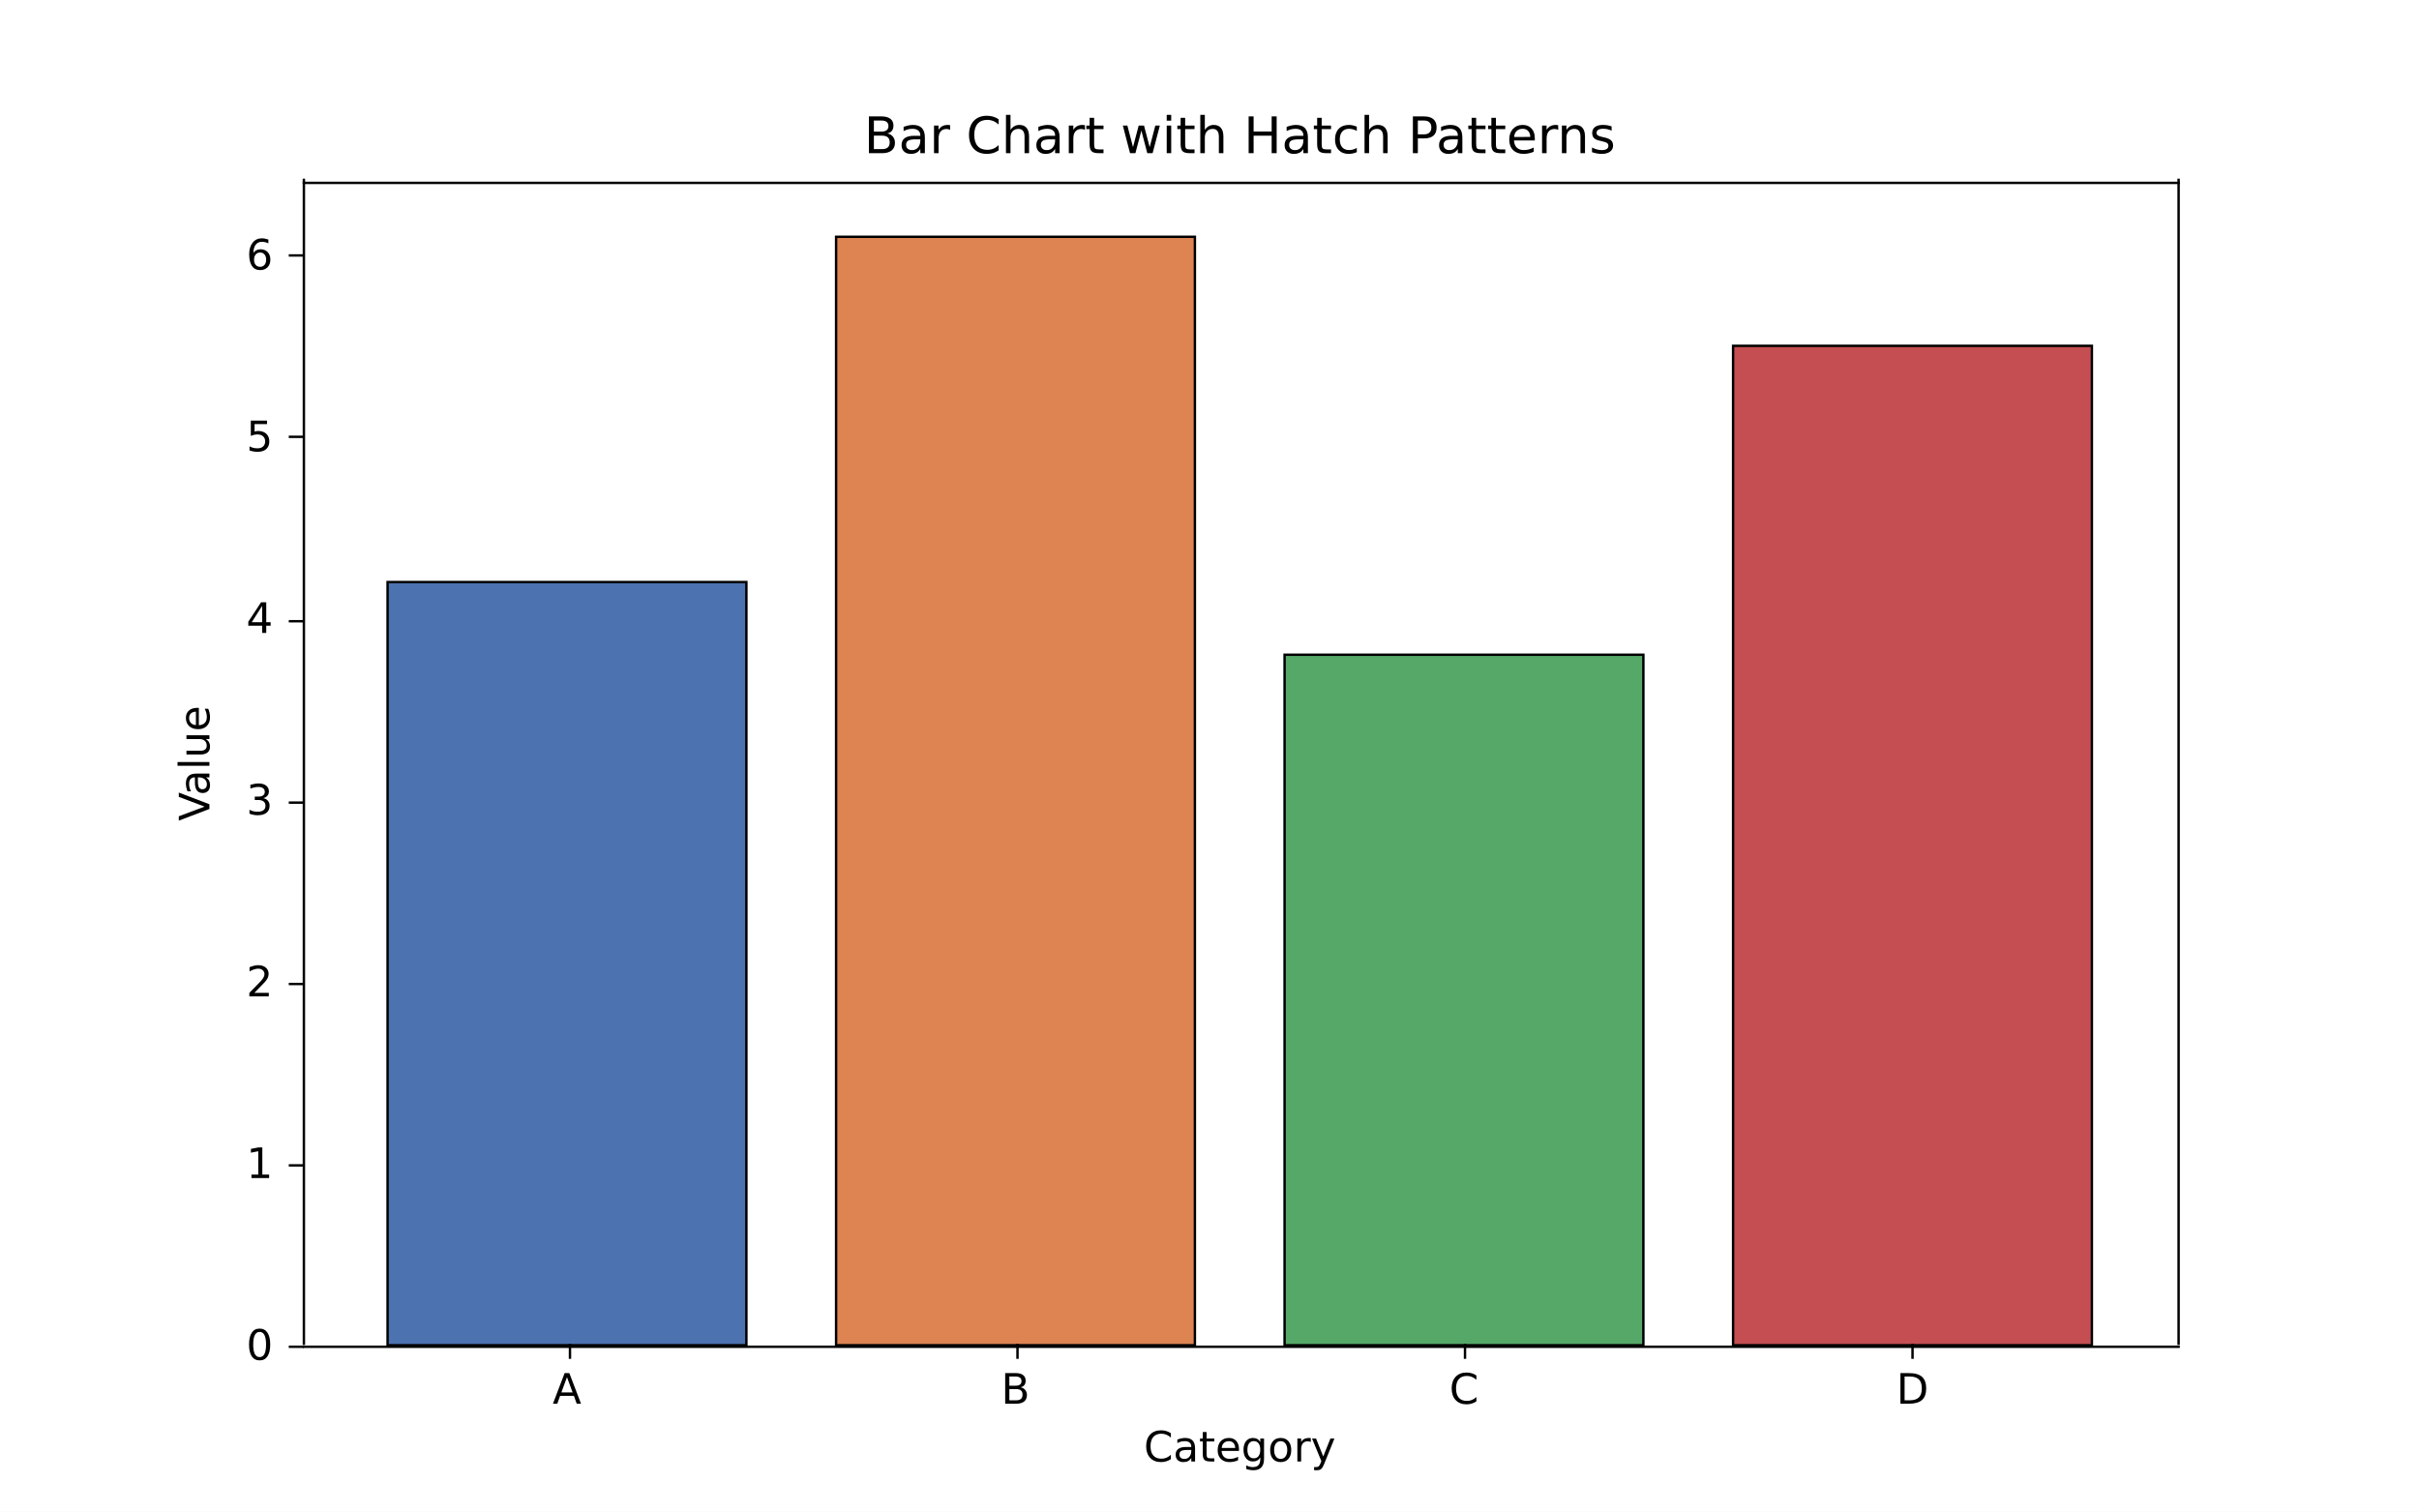
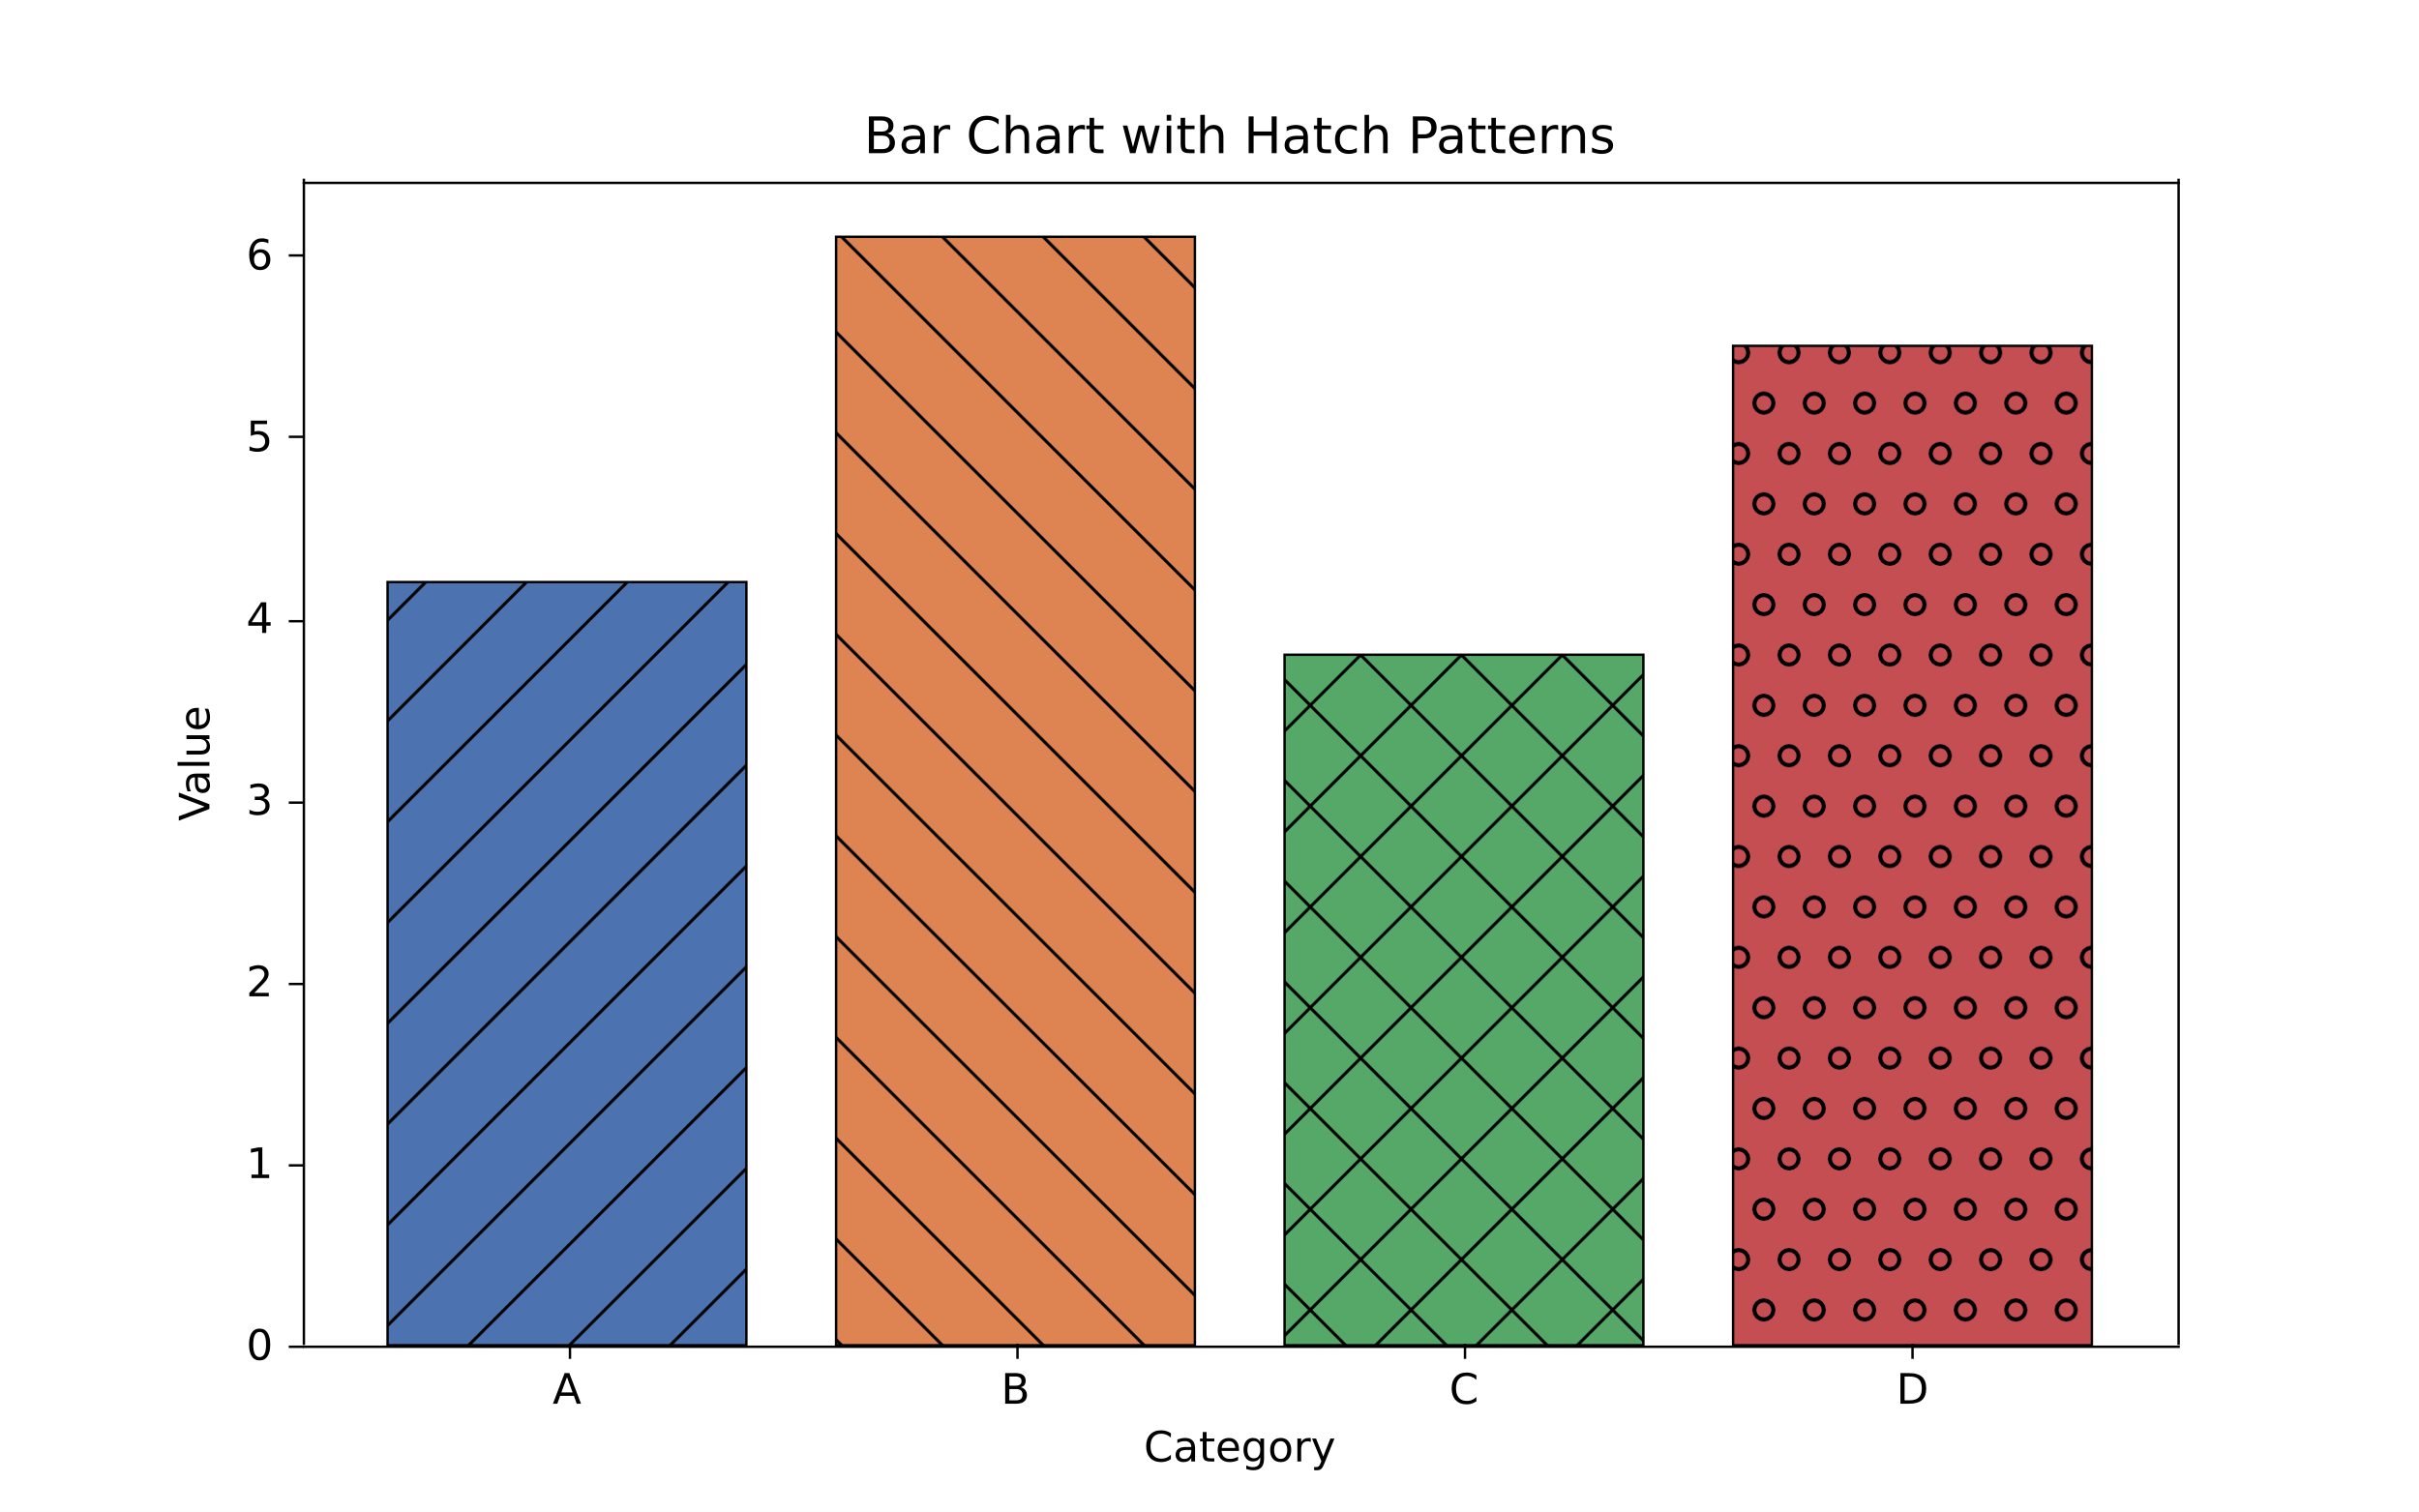
<svg xmlns="http://www.w3.org/2000/svg" width="800" height="500" viewBox="0 0 800 500">
  <defs>
- </defs>
+     <pattern id="hatch-1" patternUnits="userSpaceOnUse" width="100.00" height="100.00">
+       <path d="M 3.00 0.00 L 2.77 1.15 L 2.12 2.12 L 1.15 2.77 L 0.00 3.00 L -1.15 2.77 L -2.12 2.12 L -2.77 1.15 L -3.00 0.00 L -2.77 -1.15 L -2.12 -2.12 L -1.15 -2.77 L -0.00 -3.00 L 1.15 -2.77 L 2.12 -2.12 L 2.77 -1.15 Z M 3.33 0.00 L 3.08 1.28 L 2.36 2.36 L 1.28 3.08 L 0.00 3.33 L -1.28 3.08 L -2.36 2.36 L -3.08 1.28 L -3.33 0.00 L -3.08 -1.28 L -2.36 -2.36 L -1.28 -3.08 L -0.00 -3.33 L 1.28 -3.08 L 2.36 -2.36 L 3.08 -1.28 Z M 19.67 0.00 L 19.44 1.15 L 18.79 2.12 L 17.81 2.77 L 16.67 3.00 L 15.52 2.77 L 14.55 2.12 L 13.90 1.15 L 13.67 0.00 L 13.90 -1.15 L 14.55 -2.12 L 15.52 -2.77 L 16.67 -3.00 L 17.81 -2.77 L 18.79 -2.12 L 19.44 -1.15 Z M 20.00 0.00 L 19.75 1.28 L 19.02 2.36 L 17.94 3.08 L 16.67 3.33 L 15.39 3.08 L 14.31 2.36 L 13.59 1.28 L 13.33 0.00 L 13.59 -1.28 L 14.31 -2.36 L 15.39 -3.08 L 16.67 -3.33 L 17.94 -3.08 L 19.02 -2.36 L 19.75 -1.28 Z M 36.33 0.00 L 36.10 1.15 L 35.45 2.12 L 34.48 2.77 L 33.33 3.00 L 32.19 2.77 L 31.21 2.12 L 30.56 1.15 L 30.33 0.00 L 30.56 -1.15 L 31.21 -2.12 L 32.19 -2.77 L 33.33 -3.00 L 34.48 -2.77 L 35.45 -2.12 L 36.10 -1.15 Z M 36.67 0.00 L 36.41 1.28 L 35.69 2.36 L 34.61 3.08 L 33.33 3.33 L 32.06 3.08 L 30.98 2.36 L 30.25 1.28 L 30.00 0.00 L 30.25 -1.28 L 30.98 -2.36 L 32.06 -3.08 L 33.33 -3.33 L 34.61 -3.08 L 35.69 -2.36 L 36.41 -1.28 Z M 53.00 0.00 L 52.77 1.15 L 52.12 2.12 L 51.15 2.77 L 50.00 3.00 L 48.85 2.77 L 47.88 2.12 L 47.23 1.15 L 47.00 0.00 L 47.23 -1.15 L 47.88 -2.12 L 48.85 -2.77 L 50.00 -3.00 L 51.15 -2.77 L 52.12 -2.12 L 52.77 -1.15 Z M 53.33 0.00 L 53.08 1.28 L 52.36 2.36 L 51.28 3.08 L 50.00 3.33 L 48.72 3.08 L 47.64 2.36 L 46.92 1.28 L 46.67 0.00 L 46.92 -1.28 L 47.64 -2.36 L 48.72 -3.08 L 50.00 -3.33 L 51.28 -3.08 L 52.36 -2.36 L 53.08 -1.28 Z M 69.67 0.00 L 69.44 1.15 L 68.79 2.12 L 67.81 2.77 L 66.67 3.00 L 65.52 2.77 L 64.55 2.12 L 63.90 1.15 L 63.67 0.00 L 63.90 -1.15 L 64.55 -2.12 L 65.52 -2.77 L 66.67 -3.00 L 67.81 -2.77 L 68.79 -2.12 L 69.44 -1.15 Z M 70.00 0.00 L 69.75 1.28 L 69.02 2.36 L 67.94 3.08 L 66.67 3.33 L 65.39 3.08 L 64.31 2.36 L 63.59 1.28 L 63.33 0.00 L 63.59 -1.28 L 64.31 -2.36 L 65.39 -3.08 L 66.67 -3.33 L 67.94 -3.08 L 69.02 -2.36 L 69.75 -1.28 Z M 86.33 0.00 L 86.10 1.15 L 85.45 2.12 L 84.48 2.77 L 83.33 3.00 L 82.19 2.77 L 81.21 2.12 L 80.56 1.15 L 80.33 0.00 L 80.56 -1.15 L 81.21 -2.12 L 82.19 -2.77 L 83.33 -3.00 L 84.48 -2.77 L 85.45 -2.12 L 86.10 -1.15 Z M 86.67 0.00 L 86.41 1.28 L 85.69 2.36 L 84.61 3.08 L 83.33 3.33 L 82.06 3.08 L 80.98 2.36 L 80.25 1.28 L 80.00 0.00 L 80.25 -1.28 L 80.98 -2.36 L 82.06 -3.08 L 83.33 -3.33 L 84.61 -3.08 L 85.69 -2.36 L 86.41 -1.28 Z M 103.00 0.00 L 102.77 1.15 L 102.12 2.12 L 101.15 2.77 L 100.00 3.00 L 98.85 2.77 L 97.88 2.12 L 97.23 1.15 L 97.00 0.00 L 97.23 -1.15 L 97.88 -2.12 L 98.85 -2.77 L 100.00 -3.00 L 101.15 -2.77 L 102.12 -2.12 L 102.77 -1.15 Z M 103.33 0.00 L 103.08 1.28 L 102.36 2.36 L 101.28 3.08 L 100.00 3.33 L 98.72 3.08 L 97.64 2.36 L 96.92 1.28 L 96.67 0.00 L 96.92 -1.28 L 97.64 -2.36 L 98.72 -3.08 L 100.00 -3.33 L 101.28 -3.08 L 102.36 -2.36 L 103.08 -1.28 Z M 11.33 16.67 L 11.10 17.81 L 10.45 18.79 L 9.48 19.44 L 8.33 19.67 L 7.19 19.44 L 6.21 18.79 L 5.56 17.81 L 5.33 16.67 L 5.56 15.52 L 6.21 14.55 L 7.19 13.90 L 8.33 13.67 L 9.48 13.90 L 10.45 14.55 L 11.10 15.52 Z M 11.67 16.67 L 11.41 17.94 L 10.69 19.02 L 9.61 19.75 L 8.33 20.00 L 7.06 19.75 L 5.98 19.02 L 5.25 17.94 L 5.00 16.67 L 5.25 15.39 L 5.98 14.31 L 7.06 13.59 L 8.33 13.33 L 9.61 13.59 L 10.69 14.31 L 11.41 15.39 Z M 28.00 16.67 L 27.77 17.81 L 27.12 18.79 L 26.15 19.44 L 25.00 19.67 L 23.85 19.44 L 22.88 18.79 L 22.23 17.81 L 22.00 16.67 L 22.23 15.52 L 22.88 14.55 L 23.85 13.90 L 25.00 13.67 L 26.15 13.90 L 27.12 14.55 L 27.77 15.52 Z M 28.33 16.67 L 28.08 17.94 L 27.36 19.02 L 26.28 19.75 L 25.00 20.00 L 23.72 19.75 L 22.64 19.02 L 21.92 17.94 L 21.67 16.67 L 21.92 15.39 L 22.64 14.31 L 23.72 13.59 L 25.00 13.33 L 26.28 13.59 L 27.36 14.31 L 28.08 15.39 Z M 44.67 16.67 L 44.44 17.81 L 43.79 18.79 L 42.81 19.44 L 41.67 19.67 L 40.52 19.44 L 39.55 18.79 L 38.90 17.81 L 38.67 16.67 L 38.90 15.52 L 39.55 14.55 L 40.52 13.90 L 41.67 13.67 L 42.81 13.90 L 43.79 14.55 L 44.44 15.52 Z M 45.00 16.67 L 44.75 17.94 L 44.02 19.02 L 42.94 19.75 L 41.67 20.00 L 40.39 19.75 L 39.31 19.02 L 38.59 17.94 L 38.33 16.67 L 38.59 15.39 L 39.31 14.31 L 40.39 13.59 L 41.67 13.33 L 42.94 13.59 L 44.02 14.31 L 44.75 15.39 Z M 61.33 16.67 L 61.10 17.81 L 60.45 18.79 L 59.48 19.44 L 58.33 19.67 L 57.19 19.44 L 56.21 18.79 L 55.56 17.81 L 55.33 16.67 L 55.56 15.52 L 56.21 14.55 L 57.19 13.90 L 58.33 13.67 L 59.48 13.90 L 60.45 14.55 L 61.10 15.52 Z M 61.67 16.67 L 61.41 17.94 L 60.69 19.02 L 59.61 19.75 L 58.33 20.00 L 57.06 19.75 L 55.98 19.02 L 55.25 17.94 L 55.00 16.67 L 55.25 15.39 L 55.98 14.31 L 57.06 13.59 L 58.33 13.33 L 59.61 13.59 L 60.69 14.31 L 61.41 15.39 Z M 78.00 16.67 L 77.77 17.81 L 77.12 18.79 L 76.15 19.44 L 75.00 19.67 L 73.85 19.44 L 72.88 18.79 L 72.23 17.81 L 72.00 16.67 L 72.23 15.52 L 72.88 14.55 L 73.85 13.90 L 75.00 13.67 L 76.15 13.90 L 77.12 14.55 L 77.77 15.52 Z M 78.33 16.67 L 78.08 17.94 L 77.36 19.02 L 76.28 19.75 L 75.00 20.00 L 73.72 19.75 L 72.64 19.02 L 71.92 17.94 L 71.67 16.67 L 71.92 15.39 L 72.64 14.31 L 73.72 13.59 L 75.00 13.33 L 76.28 13.59 L 77.36 14.31 L 78.08 15.39 Z M 94.67 16.67 L 94.44 17.81 L 93.79 18.79 L 92.81 19.44 L 91.67 19.67 L 90.52 19.44 L 89.55 18.79 L 88.90 17.81 L 88.67 16.67 L 88.90 15.52 L 89.55 14.55 L 90.52 13.90 L 91.67 13.67 L 92.81 13.90 L 93.79 14.55 L 94.44 15.52 Z M 95.00 16.67 L 94.75 17.94 L 94.02 19.02 L 92.94 19.75 L 91.67 20.00 L 90.39 19.75 L 89.31 19.02 L 88.59 17.94 L 88.33 16.67 L 88.59 15.39 L 89.31 14.31 L 90.39 13.59 L 91.67 13.33 L 92.94 13.59 L 94.02 14.31 L 94.75 15.39 Z M 3.00 33.33 L 2.77 34.48 L 2.12 35.45 L 1.15 36.10 L 0.00 36.33 L -1.15 36.10 L -2.12 35.45 L -2.77 34.48 L -3.00 33.33 L -2.77 32.19 L -2.12 31.21 L -1.15 30.56 L -0.00 30.33 L 1.15 30.56 L 2.12 31.21 L 2.77 32.19 Z M 3.33 33.33 L 3.08 34.61 L 2.36 35.69 L 1.28 36.41 L 0.00 36.67 L -1.28 36.41 L -2.36 35.69 L -3.08 34.61 L -3.33 33.33 L -3.08 32.06 L -2.36 30.98 L -1.28 30.25 L -0.00 30.00 L 1.28 30.25 L 2.36 30.98 L 3.08 32.06 Z M 19.67 33.33 L 19.44 34.48 L 18.79 35.45 L 17.81 36.10 L 16.67 36.33 L 15.52 36.10 L 14.55 35.45 L 13.90 34.48 L 13.67 33.33 L 13.90 32.19 L 14.55 31.21 L 15.52 30.56 L 16.67 30.33 L 17.81 30.56 L 18.79 31.21 L 19.44 32.19 Z M 20.00 33.33 L 19.75 34.61 L 19.02 35.69 L 17.94 36.41 L 16.67 36.67 L 15.39 36.41 L 14.31 35.69 L 13.59 34.61 L 13.33 33.33 L 13.59 32.06 L 14.31 30.98 L 15.39 30.25 L 16.67 30.00 L 17.94 30.25 L 19.02 30.98 L 19.75 32.06 Z M 36.33 33.33 L 36.10 34.48 L 35.45 35.45 L 34.48 36.10 L 33.33 36.33 L 32.19 36.10 L 31.21 35.45 L 30.56 34.48 L 30.33 33.33 L 30.56 32.19 L 31.21 31.21 L 32.19 30.56 L 33.33 30.33 L 34.48 30.56 L 35.45 31.21 L 36.10 32.19 Z M 36.67 33.33 L 36.41 34.61 L 35.69 35.69 L 34.61 36.41 L 33.33 36.67 L 32.06 36.41 L 30.98 35.69 L 30.25 34.61 L 30.00 33.33 L 30.25 32.06 L 30.98 30.98 L 32.06 30.25 L 33.33 30.00 L 34.61 30.25 L 35.69 30.98 L 36.41 32.06 Z M 53.00 33.33 L 52.77 34.48 L 52.12 35.45 L 51.15 36.10 L 50.00 36.33 L 48.85 36.10 L 47.88 35.45 L 47.23 34.48 L 47.00 33.33 L 47.23 32.19 L 47.88 31.21 L 48.85 30.56 L 50.00 30.33 L 51.15 30.56 L 52.12 31.21 L 52.77 32.19 Z M 53.33 33.33 L 53.08 34.61 L 52.36 35.69 L 51.28 36.41 L 50.00 36.67 L 48.72 36.41 L 47.64 35.69 L 46.92 34.61 L 46.67 33.33 L 46.92 32.06 L 47.64 30.98 L 48.72 30.25 L 50.00 30.00 L 51.28 30.25 L 52.36 30.98 L 53.08 32.06 Z M 69.67 33.33 L 69.44 34.48 L 68.79 35.45 L 67.81 36.10 L 66.67 36.33 L 65.52 36.10 L 64.55 35.45 L 63.90 34.48 L 63.67 33.33 L 63.90 32.19 L 64.55 31.21 L 65.52 30.56 L 66.67 30.33 L 67.81 30.56 L 68.79 31.21 L 69.44 32.19 Z M 70.00 33.33 L 69.75 34.61 L 69.02 35.69 L 67.94 36.41 L 66.67 36.67 L 65.39 36.41 L 64.31 35.69 L 63.59 34.61 L 63.33 33.33 L 63.59 32.06 L 64.31 30.98 L 65.39 30.25 L 66.67 30.00 L 67.94 30.25 L 69.02 30.98 L 69.75 32.06 Z M 86.33 33.33 L 86.10 34.48 L 85.45 35.45 L 84.48 36.10 L 83.33 36.33 L 82.19 36.10 L 81.21 35.45 L 80.56 34.48 L 80.33 33.33 L 80.56 32.19 L 81.21 31.21 L 82.19 30.56 L 83.33 30.33 L 84.48 30.56 L 85.45 31.21 L 86.10 32.19 Z M 86.67 33.33 L 86.41 34.61 L 85.69 35.69 L 84.61 36.41 L 83.33 36.67 L 82.06 36.41 L 80.98 35.69 L 80.25 34.61 L 80.00 33.33 L 80.25 32.06 L 80.98 30.98 L 82.06 30.25 L 83.33 30.00 L 84.61 30.25 L 85.69 30.98 L 86.41 32.06 Z M 103.00 33.33 L 102.77 34.48 L 102.12 35.45 L 101.15 36.10 L 100.00 36.33 L 98.85 36.10 L 97.88 35.45 L 97.23 34.48 L 97.00 33.33 L 97.23 32.19 L 97.88 31.21 L 98.85 30.56 L 100.00 30.33 L 101.15 30.56 L 102.12 31.21 L 102.77 32.19 Z M 103.33 33.33 L 103.08 34.61 L 102.36 35.69 L 101.28 36.41 L 100.00 36.67 L 98.72 36.41 L 97.64 35.69 L 96.92 34.61 L 96.67 33.33 L 96.92 32.06 L 97.64 30.98 L 98.72 30.25 L 100.00 30.00 L 101.28 30.25 L 102.36 30.98 L 103.08 32.06 Z M 11.33 50.00 L 11.10 51.15 L 10.45 52.12 L 9.48 52.77 L 8.33 53.00 L 7.19 52.77 L 6.21 52.12 L 5.56 51.15 L 5.33 50.00 L 5.56 48.85 L 6.21 47.88 L 7.19 47.23 L 8.33 47.00 L 9.48 47.23 L 10.45 47.88 L 11.10 48.85 Z M 11.67 50.00 L 11.41 51.28 L 10.69 52.36 L 9.61 53.08 L 8.33 53.33 L 7.06 53.08 L 5.98 52.36 L 5.25 51.28 L 5.00 50.00 L 5.25 48.72 L 5.98 47.64 L 7.06 46.92 L 8.33 46.67 L 9.61 46.92 L 10.69 47.64 L 11.41 48.72 Z M 28.00 50.00 L 27.77 51.15 L 27.12 52.12 L 26.15 52.77 L 25.00 53.00 L 23.85 52.77 L 22.88 52.12 L 22.23 51.15 L 22.00 50.00 L 22.23 48.85 L 22.88 47.88 L 23.85 47.23 L 25.00 47.00 L 26.15 47.23 L 27.12 47.88 L 27.77 48.85 Z M 28.33 50.00 L 28.08 51.28 L 27.36 52.36 L 26.28 53.08 L 25.00 53.33 L 23.72 53.08 L 22.64 52.36 L 21.92 51.28 L 21.67 50.00 L 21.92 48.72 L 22.64 47.64 L 23.72 46.92 L 25.00 46.67 L 26.28 46.92 L 27.36 47.64 L 28.08 48.72 Z M 44.67 50.00 L 44.44 51.15 L 43.79 52.12 L 42.81 52.77 L 41.67 53.00 L 40.52 52.77 L 39.55 52.12 L 38.90 51.15 L 38.67 50.00 L 38.90 48.85 L 39.55 47.88 L 40.52 47.23 L 41.67 47.00 L 42.81 47.23 L 43.79 47.88 L 44.44 48.85 Z M 45.00 50.00 L 44.75 51.28 L 44.02 52.36 L 42.94 53.08 L 41.67 53.33 L 40.39 53.08 L 39.31 52.36 L 38.59 51.28 L 38.33 50.00 L 38.59 48.72 L 39.31 47.64 L 40.39 46.92 L 41.67 46.67 L 42.94 46.92 L 44.02 47.64 L 44.75 48.72 Z M 61.33 50.00 L 61.10 51.15 L 60.45 52.12 L 59.48 52.77 L 58.33 53.00 L 57.19 52.77 L 56.21 52.12 L 55.56 51.15 L 55.33 50.00 L 55.56 48.85 L 56.21 47.88 L 57.19 47.23 L 58.33 47.00 L 59.48 47.23 L 60.45 47.88 L 61.10 48.85 Z M 61.67 50.00 L 61.41 51.28 L 60.69 52.36 L 59.61 53.08 L 58.33 53.33 L 57.06 53.08 L 55.98 52.36 L 55.25 51.28 L 55.00 50.00 L 55.25 48.72 L 55.98 47.64 L 57.06 46.92 L 58.33 46.67 L 59.61 46.92 L 60.69 47.64 L 61.41 48.72 Z M 78.00 50.00 L 77.77 51.15 L 77.12 52.12 L 76.15 52.77 L 75.00 53.00 L 73.85 52.77 L 72.88 52.12 L 72.23 51.15 L 72.00 50.00 L 72.23 48.85 L 72.88 47.88 L 73.85 47.23 L 75.00 47.00 L 76.15 47.23 L 77.12 47.88 L 77.77 48.85 Z M 78.33 50.00 L 78.08 51.28 L 77.36 52.36 L 76.28 53.08 L 75.00 53.33 L 73.72 53.08 L 72.64 52.36 L 71.92 51.28 L 71.67 50.00 L 71.92 48.72 L 72.64 47.64 L 73.72 46.92 L 75.00 46.67 L 76.28 46.92 L 77.36 47.64 L 78.08 48.72 Z M 94.67 50.00 L 94.44 51.15 L 93.79 52.12 L 92.81 52.77 L 91.67 53.00 L 90.52 52.77 L 89.55 52.12 L 88.90 51.15 L 88.67 50.00 L 88.90 48.85 L 89.55 47.88 L 90.52 47.23 L 91.67 47.00 L 92.81 47.23 L 93.79 47.88 L 94.44 48.85 Z M 95.00 50.00 L 94.75 51.28 L 94.02 52.36 L 92.94 53.08 L 91.67 53.33 L 90.39 53.08 L 89.31 52.36 L 88.59 51.28 L 88.33 50.00 L 88.59 48.72 L 89.31 47.64 L 90.39 46.92 L 91.67 46.67 L 92.94 46.92 L 94.02 47.64 L 94.75 48.72 Z M 3.00 66.67 L 2.77 67.81 L 2.12 68.79 L 1.15 69.44 L 0.00 69.67 L -1.15 69.44 L -2.12 68.79 L -2.77 67.81 L -3.00 66.67 L -2.77 65.52 L -2.12 64.55 L -1.15 63.90 L -0.00 63.67 L 1.15 63.90 L 2.12 64.55 L 2.77 65.52 Z M 3.33 66.67 L 3.08 67.94 L 2.36 69.02 L 1.28 69.75 L 0.00 70.00 L -1.28 69.75 L -2.36 69.02 L -3.08 67.94 L -3.33 66.67 L -3.08 65.39 L -2.36 64.31 L -1.28 63.59 L -0.00 63.33 L 1.28 63.59 L 2.36 64.31 L 3.08 65.39 Z M 19.67 66.67 L 19.44 67.81 L 18.79 68.79 L 17.81 69.44 L 16.67 69.67 L 15.52 69.44 L 14.55 68.79 L 13.90 67.81 L 13.67 66.67 L 13.90 65.52 L 14.55 64.55 L 15.52 63.90 L 16.67 63.67 L 17.81 63.90 L 18.79 64.55 L 19.44 65.52 Z M 20.00 66.67 L 19.75 67.94 L 19.02 69.02 L 17.94 69.75 L 16.67 70.00 L 15.39 69.75 L 14.31 69.02 L 13.59 67.94 L 13.33 66.67 L 13.59 65.39 L 14.31 64.31 L 15.39 63.59 L 16.67 63.33 L 17.94 63.59 L 19.02 64.31 L 19.75 65.39 Z M 36.33 66.67 L 36.10 67.81 L 35.45 68.79 L 34.48 69.44 L 33.33 69.67 L 32.19 69.44 L 31.21 68.79 L 30.56 67.81 L 30.33 66.67 L 30.56 65.52 L 31.21 64.55 L 32.19 63.90 L 33.33 63.67 L 34.48 63.90 L 35.45 64.55 L 36.10 65.52 Z M 36.67 66.67 L 36.41 67.94 L 35.69 69.02 L 34.61 69.75 L 33.33 70.00 L 32.06 69.75 L 30.98 69.02 L 30.25 67.94 L 30.00 66.67 L 30.25 65.39 L 30.98 64.31 L 32.06 63.59 L 33.33 63.33 L 34.61 63.59 L 35.69 64.31 L 36.41 65.39 Z M 53.00 66.67 L 52.77 67.81 L 52.12 68.79 L 51.15 69.44 L 50.00 69.67 L 48.85 69.44 L 47.88 68.79 L 47.23 67.81 L 47.00 66.67 L 47.23 65.52 L 47.88 64.55 L 48.85 63.90 L 50.00 63.67 L 51.15 63.90 L 52.12 64.55 L 52.77 65.52 Z M 53.33 66.67 L 53.08 67.94 L 52.36 69.02 L 51.28 69.75 L 50.00 70.00 L 48.72 69.75 L 47.64 69.02 L 46.92 67.94 L 46.67 66.67 L 46.92 65.39 L 47.64 64.31 L 48.72 63.59 L 50.00 63.33 L 51.28 63.59 L 52.36 64.31 L 53.08 65.39 Z M 69.67 66.67 L 69.44 67.81 L 68.79 68.79 L 67.81 69.44 L 66.67 69.67 L 65.52 69.44 L 64.55 68.79 L 63.90 67.81 L 63.67 66.67 L 63.90 65.52 L 64.55 64.55 L 65.52 63.90 L 66.67 63.67 L 67.81 63.90 L 68.79 64.55 L 69.44 65.52 Z M 70.00 66.67 L 69.75 67.94 L 69.02 69.02 L 67.94 69.75 L 66.67 70.00 L 65.39 69.75 L 64.31 69.02 L 63.59 67.94 L 63.33 66.67 L 63.59 65.39 L 64.31 64.31 L 65.39 63.59 L 66.67 63.33 L 67.94 63.59 L 69.02 64.31 L 69.75 65.39 Z M 86.33 66.67 L 86.10 67.81 L 85.45 68.79 L 84.48 69.44 L 83.33 69.67 L 82.19 69.44 L 81.21 68.79 L 80.56 67.81 L 80.33 66.67 L 80.56 65.52 L 81.21 64.55 L 82.19 63.90 L 83.33 63.67 L 84.48 63.90 L 85.45 64.55 L 86.10 65.52 Z M 86.67 66.67 L 86.41 67.94 L 85.69 69.02 L 84.61 69.75 L 83.33 70.00 L 82.06 69.75 L 80.98 69.02 L 80.25 67.94 L 80.00 66.67 L 80.25 65.39 L 80.98 64.31 L 82.06 63.59 L 83.33 63.33 L 84.61 63.59 L 85.69 64.31 L 86.41 65.39 Z M 103.00 66.67 L 102.77 67.81 L 102.12 68.79 L 101.15 69.44 L 100.00 69.67 L 98.85 69.44 L 97.88 68.79 L 97.23 67.81 L 97.00 66.67 L 97.23 65.52 L 97.88 64.55 L 98.85 63.90 L 100.00 63.67 L 101.15 63.90 L 102.12 64.55 L 102.77 65.52 Z M 103.33 66.67 L 103.08 67.94 L 102.36 69.02 L 101.28 69.75 L 100.00 70.00 L 98.72 69.75 L 97.64 69.02 L 96.92 67.94 L 96.67 66.67 L 96.92 65.39 L 97.64 64.31 L 98.72 63.59 L 100.00 63.33 L 101.28 63.59 L 102.36 64.31 L 103.08 65.39 Z M 11.33 83.33 L 11.10 84.48 L 10.45 85.45 L 9.48 86.10 L 8.33 86.33 L 7.19 86.10 L 6.21 85.45 L 5.56 84.48 L 5.33 83.33 L 5.56 82.19 L 6.21 81.21 L 7.19 80.56 L 8.33 80.33 L 9.48 80.56 L 10.45 81.21 L 11.10 82.19 Z M 11.67 83.33 L 11.41 84.61 L 10.69 85.69 L 9.61 86.41 L 8.33 86.67 L 7.06 86.41 L 5.98 85.69 L 5.25 84.61 L 5.00 83.33 L 5.25 82.06 L 5.98 80.98 L 7.06 80.25 L 8.33 80.00 L 9.61 80.25 L 10.69 80.98 L 11.41 82.06 Z M 28.00 83.33 L 27.77 84.48 L 27.12 85.45 L 26.15 86.10 L 25.00 86.33 L 23.85 86.10 L 22.88 85.45 L 22.23 84.48 L 22.00 83.33 L 22.23 82.19 L 22.88 81.21 L 23.85 80.56 L 25.00 80.33 L 26.15 80.56 L 27.12 81.21 L 27.77 82.19 Z M 28.33 83.33 L 28.08 84.61 L 27.36 85.69 L 26.28 86.41 L 25.00 86.67 L 23.72 86.41 L 22.64 85.69 L 21.92 84.61 L 21.67 83.33 L 21.92 82.06 L 22.64 80.98 L 23.72 80.25 L 25.00 80.00 L 26.28 80.25 L 27.36 80.98 L 28.08 82.06 Z M 44.67 83.33 L 44.44 84.48 L 43.79 85.45 L 42.81 86.10 L 41.67 86.33 L 40.52 86.10 L 39.55 85.45 L 38.90 84.48 L 38.67 83.33 L 38.90 82.19 L 39.55 81.21 L 40.52 80.56 L 41.67 80.33 L 42.81 80.56 L 43.79 81.21 L 44.44 82.19 Z M 45.00 83.33 L 44.75 84.61 L 44.02 85.69 L 42.94 86.41 L 41.67 86.67 L 40.39 86.41 L 39.31 85.69 L 38.59 84.61 L 38.33 83.33 L 38.59 82.06 L 39.31 80.98 L 40.39 80.25 L 41.67 80.00 L 42.94 80.25 L 44.02 80.98 L 44.75 82.06 Z M 61.33 83.33 L 61.10 84.48 L 60.45 85.45 L 59.48 86.10 L 58.33 86.33 L 57.19 86.10 L 56.21 85.45 L 55.56 84.48 L 55.33 83.33 L 55.56 82.19 L 56.21 81.21 L 57.19 80.56 L 58.33 80.33 L 59.48 80.56 L 60.45 81.21 L 61.10 82.19 Z M 61.67 83.33 L 61.41 84.61 L 60.69 85.69 L 59.61 86.41 L 58.33 86.67 L 57.06 86.41 L 55.98 85.69 L 55.25 84.61 L 55.00 83.33 L 55.25 82.06 L 55.98 80.98 L 57.06 80.25 L 58.33 80.00 L 59.61 80.25 L 60.69 80.98 L 61.41 82.06 Z M 78.00 83.33 L 77.77 84.48 L 77.12 85.45 L 76.15 86.10 L 75.00 86.33 L 73.85 86.10 L 72.88 85.45 L 72.23 84.48 L 72.00 83.33 L 72.23 82.19 L 72.88 81.21 L 73.85 80.56 L 75.00 80.33 L 76.15 80.56 L 77.12 81.21 L 77.77 82.19 Z M 78.33 83.33 L 78.08 84.61 L 77.36 85.69 L 76.28 86.41 L 75.00 86.67 L 73.72 86.41 L 72.64 85.69 L 71.92 84.61 L 71.67 83.33 L 71.92 82.06 L 72.64 80.98 L 73.72 80.25 L 75.00 80.00 L 76.28 80.25 L 77.36 80.98 L 78.08 82.06 Z M 94.67 83.33 L 94.44 84.48 L 93.79 85.45 L 92.81 86.10 L 91.67 86.33 L 90.52 86.10 L 89.55 85.45 L 88.90 84.48 L 88.67 83.33 L 88.90 82.19 L 89.55 81.21 L 90.52 80.56 L 91.67 80.33 L 92.81 80.56 L 93.79 81.21 L 94.44 82.19 Z M 95.00 83.33 L 94.75 84.61 L 94.02 85.69 L 92.94 86.41 L 91.67 86.67 L 90.39 86.41 L 89.31 85.69 L 88.59 84.61 L 88.33 83.33 L 88.59 82.06 L 89.31 80.98 L 90.39 80.25 L 91.67 80.00 L 92.94 80.25 L 94.02 80.98 L 94.75 82.06 Z M 3.00 100.00 L 2.77 101.15 L 2.12 102.12 L 1.15 102.77 L 0.00 103.00 L -1.15 102.77 L -2.12 102.12 L -2.77 101.15 L -3.00 100.00 L -2.77 98.85 L -2.12 97.88 L -1.15 97.23 L -0.00 97.00 L 1.15 97.23 L 2.12 97.88 L 2.77 98.85 Z M 3.33 100.00 L 3.08 101.28 L 2.36 102.36 L 1.28 103.08 L 0.00 103.33 L -1.28 103.08 L -2.36 102.36 L -3.08 101.28 L -3.33 100.00 L -3.08 98.72 L -2.36 97.64 L -1.28 96.92 L -0.00 96.67 L 1.28 96.92 L 2.36 97.64 L 3.08 98.72 Z M 19.67 100.00 L 19.44 101.15 L 18.79 102.12 L 17.81 102.77 L 16.67 103.00 L 15.52 102.77 L 14.55 102.12 L 13.90 101.15 L 13.67 100.00 L 13.90 98.85 L 14.55 97.88 L 15.52 97.23 L 16.67 97.00 L 17.81 97.23 L 18.79 97.88 L 19.44 98.85 Z M 20.00 100.00 L 19.75 101.28 L 19.02 102.36 L 17.94 103.08 L 16.67 103.33 L 15.39 103.08 L 14.31 102.36 L 13.59 101.28 L 13.33 100.00 L 13.59 98.72 L 14.31 97.64 L 15.39 96.92 L 16.67 96.67 L 17.94 96.92 L 19.02 97.64 L 19.75 98.72 Z M 36.33 100.00 L 36.10 101.15 L 35.45 102.12 L 34.48 102.77 L 33.33 103.00 L 32.19 102.77 L 31.21 102.12 L 30.56 101.15 L 30.33 100.00 L 30.56 98.85 L 31.21 97.88 L 32.19 97.23 L 33.33 97.00 L 34.48 97.23 L 35.45 97.88 L 36.10 98.85 Z M 36.67 100.00 L 36.41 101.28 L 35.69 102.36 L 34.61 103.08 L 33.33 103.33 L 32.06 103.08 L 30.98 102.36 L 30.25 101.28 L 30.00 100.00 L 30.25 98.72 L 30.98 97.64 L 32.06 96.92 L 33.33 96.67 L 34.61 96.92 L 35.69 97.64 L 36.41 98.72 Z M 53.00 100.00 L 52.77 101.15 L 52.12 102.12 L 51.15 102.77 L 50.00 103.00 L 48.85 102.77 L 47.88 102.12 L 47.23 101.15 L 47.00 100.00 L 47.23 98.85 L 47.88 97.88 L 48.85 97.23 L 50.00 97.00 L 51.15 97.23 L 52.12 97.88 L 52.77 98.85 Z M 53.33 100.00 L 53.08 101.28 L 52.36 102.36 L 51.28 103.08 L 50.00 103.33 L 48.72 103.08 L 47.64 102.36 L 46.92 101.28 L 46.67 100.00 L 46.92 98.72 L 47.64 97.64 L 48.72 96.92 L 50.00 96.67 L 51.28 96.92 L 52.36 97.64 L 53.08 98.72 Z M 69.67 100.00 L 69.44 101.15 L 68.79 102.12 L 67.81 102.77 L 66.67 103.00 L 65.52 102.77 L 64.55 102.12 L 63.90 101.15 L 63.67 100.00 L 63.90 98.85 L 64.55 97.88 L 65.52 97.23 L 66.67 97.00 L 67.81 97.23 L 68.79 97.88 L 69.44 98.85 Z M 70.00 100.00 L 69.75 101.28 L 69.02 102.36 L 67.94 103.08 L 66.67 103.33 L 65.39 103.08 L 64.31 102.36 L 63.59 101.28 L 63.33 100.00 L 63.59 98.72 L 64.31 97.64 L 65.39 96.92 L 66.67 96.67 L 67.94 96.92 L 69.02 97.64 L 69.75 98.72 Z M 86.33 100.00 L 86.10 101.15 L 85.45 102.12 L 84.48 102.77 L 83.33 103.00 L 82.19 102.77 L 81.21 102.12 L 80.56 101.15 L 80.33 100.00 L 80.56 98.85 L 81.21 97.88 L 82.19 97.23 L 83.33 97.00 L 84.48 97.23 L 85.45 97.88 L 86.10 98.85 Z M 86.67 100.00 L 86.41 101.28 L 85.69 102.36 L 84.61 103.08 L 83.33 103.33 L 82.06 103.08 L 80.98 102.36 L 80.25 101.28 L 80.00 100.00 L 80.25 98.72 L 80.98 97.64 L 82.06 96.92 L 83.33 96.67 L 84.61 96.92 L 85.69 97.64 L 86.41 98.72 Z M 103.00 100.00 L 102.77 101.15 L 102.12 102.12 L 101.15 102.77 L 100.00 103.00 L 98.85 102.77 L 97.88 102.12 L 97.23 101.15 L 97.00 100.00 L 97.23 98.85 L 97.88 97.88 L 98.85 97.23 L 100.00 97.00 L 101.15 97.23 L 102.12 97.88 L 102.77 98.85 Z M 103.33 100.00 L 103.08 101.28 L 102.36 102.36 L 101.28 103.08 L 100.00 103.33 L 98.72 103.08 L 97.64 102.36 L 96.92 101.28 L 96.67 100.00 L 96.92 98.72 L 97.64 97.64 L 98.72 96.92 L 100.00 96.67 L 101.28 96.92 L 102.36 97.64 L 103.08 98.72 Z " fill="none" stroke="#000000" stroke-opacity="1.00" stroke-width="1.0" />
+     </pattern>
+     <pattern id="hatch-2" patternUnits="userSpaceOnUse" width="100.00" height="100.00">
+       <path d="M -50.00 50.00 L 50.00 150.00 M -33.33 33.33 L 66.67 133.33 M -16.67 16.67 L 83.33 116.67 M 0.00 0.00 L 100.00 100.00 M 16.67 -16.67 L 116.67 83.33 M 33.33 -33.33 L 133.33 66.67 M 50.00 -50.00 L 150.00 50.00 M -50.00 50.00 L 50.00 -50.00 M -33.33 66.67 L 66.67 -33.33 M -16.67 83.33 L 83.33 -16.67 M 0.00 100.00 L 100.00 0.00 M 16.67 116.67 L 116.67 16.67 M 33.33 133.33 L 133.33 33.33 M 50.00 150.00 L 150.00 50.00 " fill="none" stroke="#000000" stroke-opacity="1.00" stroke-width="1.0" />
+     </pattern>
+     <pattern id="hatch-3" patternUnits="userSpaceOnUse" width="100.00" height="100.00">
+       <path d="M -50.00 50.00 L 50.00 -50.00 M -33.33 66.67 L 66.67 -33.33 M -16.67 83.33 L 83.33 -16.67 M 0.00 100.00 L 100.00 0.00 M 16.67 116.67 L 116.67 16.67 M 33.33 133.33 L 133.33 33.33 M 50.00 150.00 L 150.00 50.00 " fill="none" stroke="#000000" stroke-opacity="1.00" stroke-width="1.0" />
+     </pattern>
+     <pattern id="hatch-4" patternUnits="userSpaceOnUse" width="100.00" height="100.00">
+       <path d="M -50.00 50.00 L 50.00 150.00 M -33.33 33.33 L 66.67 133.33 M -16.67 16.67 L 83.33 116.67 M 0.00 0.00 L 100.00 100.00 M 16.67 -16.67 L 116.67 83.33 M 33.33 -33.33 L 133.33 66.67 M 50.00 -50.00 L 150.00 50.00 " fill="none" stroke="#000000" stroke-opacity="1.00" stroke-width="1.0" />
+     </pattern>
+   </defs>
  <g transform="translate(0,500) scale(1,-1)">
    <rect width="800" height="500" fill="white" />
    <path d="M 0.00 0.00 L 800.00 0.00 L 800.00 500.00 L 0.00 500.00 L 0.00 0.00 Z " fill="#FFFFFF" fill-opacity="1.00" stroke="#000000" stroke-opacity="1.00" stroke-width="0.00" stroke-linecap="butt" stroke-linejoin="miter" />
    <path d="M 100.00 55.00 L 720.00 55.00 L 720.00 440.00 L 100.00 440.00 L 100.00 55.00 Z " fill="#FFFFFF" fill-opacity="1.00" stroke="none" stroke-opacity="0.00" stroke-width="0.00" stroke-linecap="butt" stroke-linejoin="miter" />
    <path d="M 573.16 55.00 L 691.82 55.00 L 691.82 385.60 L 573.16 385.60 L 573.16 55.00 Z " fill="#C44E52" fill-opacity="1.00" stroke="#000000" stroke-opacity="1.00" stroke-width="0.80" stroke-linecap="butt" stroke-linejoin="miter" />
+     <path d="M 573.16 55.00 L 691.82 55.00 L 691.82 385.60 L 573.16 385.60 L 573.16 55.00 Z " fill="url(#hatch-1)" fill-opacity="1.0" stroke="none" stroke-opacity="0.00" />
    <path d="M 424.83 55.00 L 543.49 55.00 L 543.49 283.42 L 424.83 283.42 L 424.83 55.00 Z " fill="#55A868" fill-opacity="1.00" stroke="#000000" stroke-opacity="1.00" stroke-width="0.80" stroke-linecap="butt" stroke-linejoin="miter" />
+     <path d="M 424.83 55.00 L 543.49 55.00 L 543.49 283.42 L 424.83 283.42 L 424.83 55.00 Z " fill="url(#hatch-2)" fill-opacity="1.0" stroke="none" stroke-opacity="0.00" />
    <path d="M 276.51 55.00 L 395.17 55.00 L 395.17 421.67 L 276.51 421.67 L 276.51 55.00 Z " fill="#DD8452" fill-opacity="1.00" stroke="#000000" stroke-opacity="1.00" stroke-width="0.80" stroke-linecap="butt" stroke-linejoin="miter" />
+     <path d="M 276.51 55.00 L 395.17 55.00 L 395.17 421.67 L 276.51 421.67 L 276.51 55.00 Z " fill="url(#hatch-3)" fill-opacity="1.0" stroke="none" stroke-opacity="0.00" />
    <path d="M 128.18 55.00 L 246.84 55.00 L 246.84 307.46 L 128.18 307.46 L 128.18 55.00 Z " fill="#4C72B0" fill-opacity="1.00" stroke="#000000" stroke-opacity="1.00" stroke-width="0.80" stroke-linecap="butt" stroke-linejoin="miter" />
+     <path d="M 128.18 55.00 L 246.84 55.00 L 246.84 307.46 L 128.18 307.46 L 128.18 55.00 Z " fill="url(#hatch-4)" fill-opacity="1.0" stroke="none" stroke-opacity="0.00" />
    <text font-family="DejaVu Sans" font-size="16.67" fill="#000000" fill-opacity="1.00" text-anchor="middle" transform="translate(410.00,449.33) scale(1,-1)">Bar Chart with Hatch Patterns</text>
    <path d="M 188.50 55.50 L 188.50 50.50 " fill="none" fill-opacity="0.00" stroke="#000000" stroke-opacity="1.00" stroke-width="0.80" stroke-linecap="butt" stroke-linejoin="miter" />
    <text font-family="DejaVu Sans" font-size="13.89" fill="#000000" fill-opacity="1.00" text-anchor="middle" dominant-baseline="text-before-edge" transform="translate(187.51,45.28) scale(1,-1)">A</text>
    <path d="M 336.50 55.50 L 336.50 50.50 " fill="none" fill-opacity="0.00" stroke="#000000" stroke-opacity="1.00" stroke-width="0.80" stroke-linecap="butt" stroke-linejoin="miter" />
    <text font-family="DejaVu Sans" font-size="13.89" fill="#000000" fill-opacity="1.00" text-anchor="middle" dominant-baseline="text-before-edge" transform="translate(335.84,45.28) scale(1,-1)">B</text>
    <path d="M 484.50 55.50 L 484.50 50.50 " fill="none" fill-opacity="0.00" stroke="#000000" stroke-opacity="1.00" stroke-width="0.80" stroke-linecap="butt" stroke-linejoin="miter" />
    <text font-family="DejaVu Sans" font-size="13.89" fill="#000000" fill-opacity="1.00" text-anchor="middle" dominant-baseline="text-before-edge" transform="translate(484.16,45.28) scale(1,-1)">C</text>
    <path d="M 632.50 55.50 L 632.50 50.50 " fill="none" fill-opacity="0.00" stroke="#000000" stroke-opacity="1.00" stroke-width="0.80" stroke-linecap="butt" stroke-linejoin="miter" />
    <text font-family="DejaVu Sans" font-size="13.89" fill="#000000" fill-opacity="1.00" text-anchor="middle" dominant-baseline="text-before-edge" transform="translate(632.49,45.28) scale(1,-1)">D</text>
    <text font-family="DejaVu Sans" font-size="13.89" fill="#000000" fill-opacity="1.00" text-anchor="middle" dominant-baseline="text-before-edge" transform="translate(410.00,26.17) scale(1,-1)">Category</text>
    <path d="M 100.50 54.50 L 95.50 54.50 " fill="none" fill-opacity="0.00" stroke="#000000" stroke-opacity="1.00" stroke-width="0.80" stroke-linecap="butt" stroke-linejoin="miter" />
    <text font-family="DejaVu Sans" font-size="13.89" fill="#000000" fill-opacity="1.00" text-anchor="end" dominant-baseline="central" transform="translate(90.28,55.00) scale(1,-1)">0</text>
    <path d="M 100.50 114.50 L 95.50 114.50 " fill="none" fill-opacity="0.00" stroke="#000000" stroke-opacity="1.00" stroke-width="0.80" stroke-linecap="butt" stroke-linejoin="miter" />
    <text font-family="DejaVu Sans" font-size="13.89" fill="#000000" fill-opacity="1.00" text-anchor="end" dominant-baseline="central" transform="translate(90.28,115.11) scale(1,-1)">1</text>
    <path d="M 100.50 174.50 L 95.50 174.50 " fill="none" fill-opacity="0.00" stroke="#000000" stroke-opacity="1.00" stroke-width="0.80" stroke-linecap="butt" stroke-linejoin="miter" />
    <text font-family="DejaVu Sans" font-size="13.89" fill="#000000" fill-opacity="1.00" text-anchor="end" dominant-baseline="central" transform="translate(90.28,175.22) scale(1,-1)">2</text>
    <path d="M 100.50 234.50 L 95.50 234.50 " fill="none" fill-opacity="0.00" stroke="#000000" stroke-opacity="1.00" stroke-width="0.80" stroke-linecap="butt" stroke-linejoin="miter" />
    <text font-family="DejaVu Sans" font-size="13.89" fill="#000000" fill-opacity="1.00" text-anchor="end" dominant-baseline="central" transform="translate(90.28,235.33) scale(1,-1)">3</text>
    <path d="M 100.50 294.50 L 95.50 294.50 " fill="none" fill-opacity="0.00" stroke="#000000" stroke-opacity="1.00" stroke-width="0.80" stroke-linecap="butt" stroke-linejoin="miter" />
    <text font-family="DejaVu Sans" font-size="13.89" fill="#000000" fill-opacity="1.00" text-anchor="end" dominant-baseline="central" transform="translate(90.28,295.44) scale(1,-1)">4</text>
    <path d="M 100.50 355.50 L 95.50 355.50 " fill="none" fill-opacity="0.00" stroke="#000000" stroke-opacity="1.00" stroke-width="0.80" stroke-linecap="butt" stroke-linejoin="miter" />
    <text font-family="DejaVu Sans" font-size="13.89" fill="#000000" fill-opacity="1.00" text-anchor="end" dominant-baseline="central" transform="translate(90.28,355.55) scale(1,-1)">5</text>
    <path d="M 100.50 415.50 L 95.50 415.50 " fill="none" fill-opacity="0.00" stroke="#000000" stroke-opacity="1.00" stroke-width="0.80" stroke-linecap="butt" stroke-linejoin="miter" />
    <text font-family="DejaVu Sans" font-size="13.89" fill="#000000" fill-opacity="1.00" text-anchor="end" dominant-baseline="central" transform="translate(90.28,415.66) scale(1,-1)">6</text>
    <text font-family="DejaVu Sans" font-size="13.89" fill="#000000" fill-opacity="1.00" text-anchor="middle" transform="translate(69.26,247.50) rotate(90.00) scale(1,-1)">Value</text>
    <path d="M 100.50 55.50 L 100.50 440.50 " fill="none" fill-opacity="0.00" stroke="#000000" stroke-opacity="1.00" stroke-width="0.80" stroke-linecap="square" stroke-linejoin="miter" />
    <path d="M 720.50 55.50 L 720.50 440.50 " fill="none" fill-opacity="0.00" stroke="#000000" stroke-opacity="1.00" stroke-width="0.80" stroke-linecap="square" stroke-linejoin="miter" />
    <path d="M 100.50 54.50 L 720.50 54.50 " fill="none" fill-opacity="0.00" stroke="#000000" stroke-opacity="1.00" stroke-width="0.80" stroke-linecap="square" stroke-linejoin="miter" />
    <path d="M 100.50 439.50 L 720.50 439.50 " fill="none" fill-opacity="0.00" stroke="#000000" stroke-opacity="1.00" stroke-width="0.80" stroke-linecap="square" stroke-linejoin="miter" />
  </g>
</svg>
